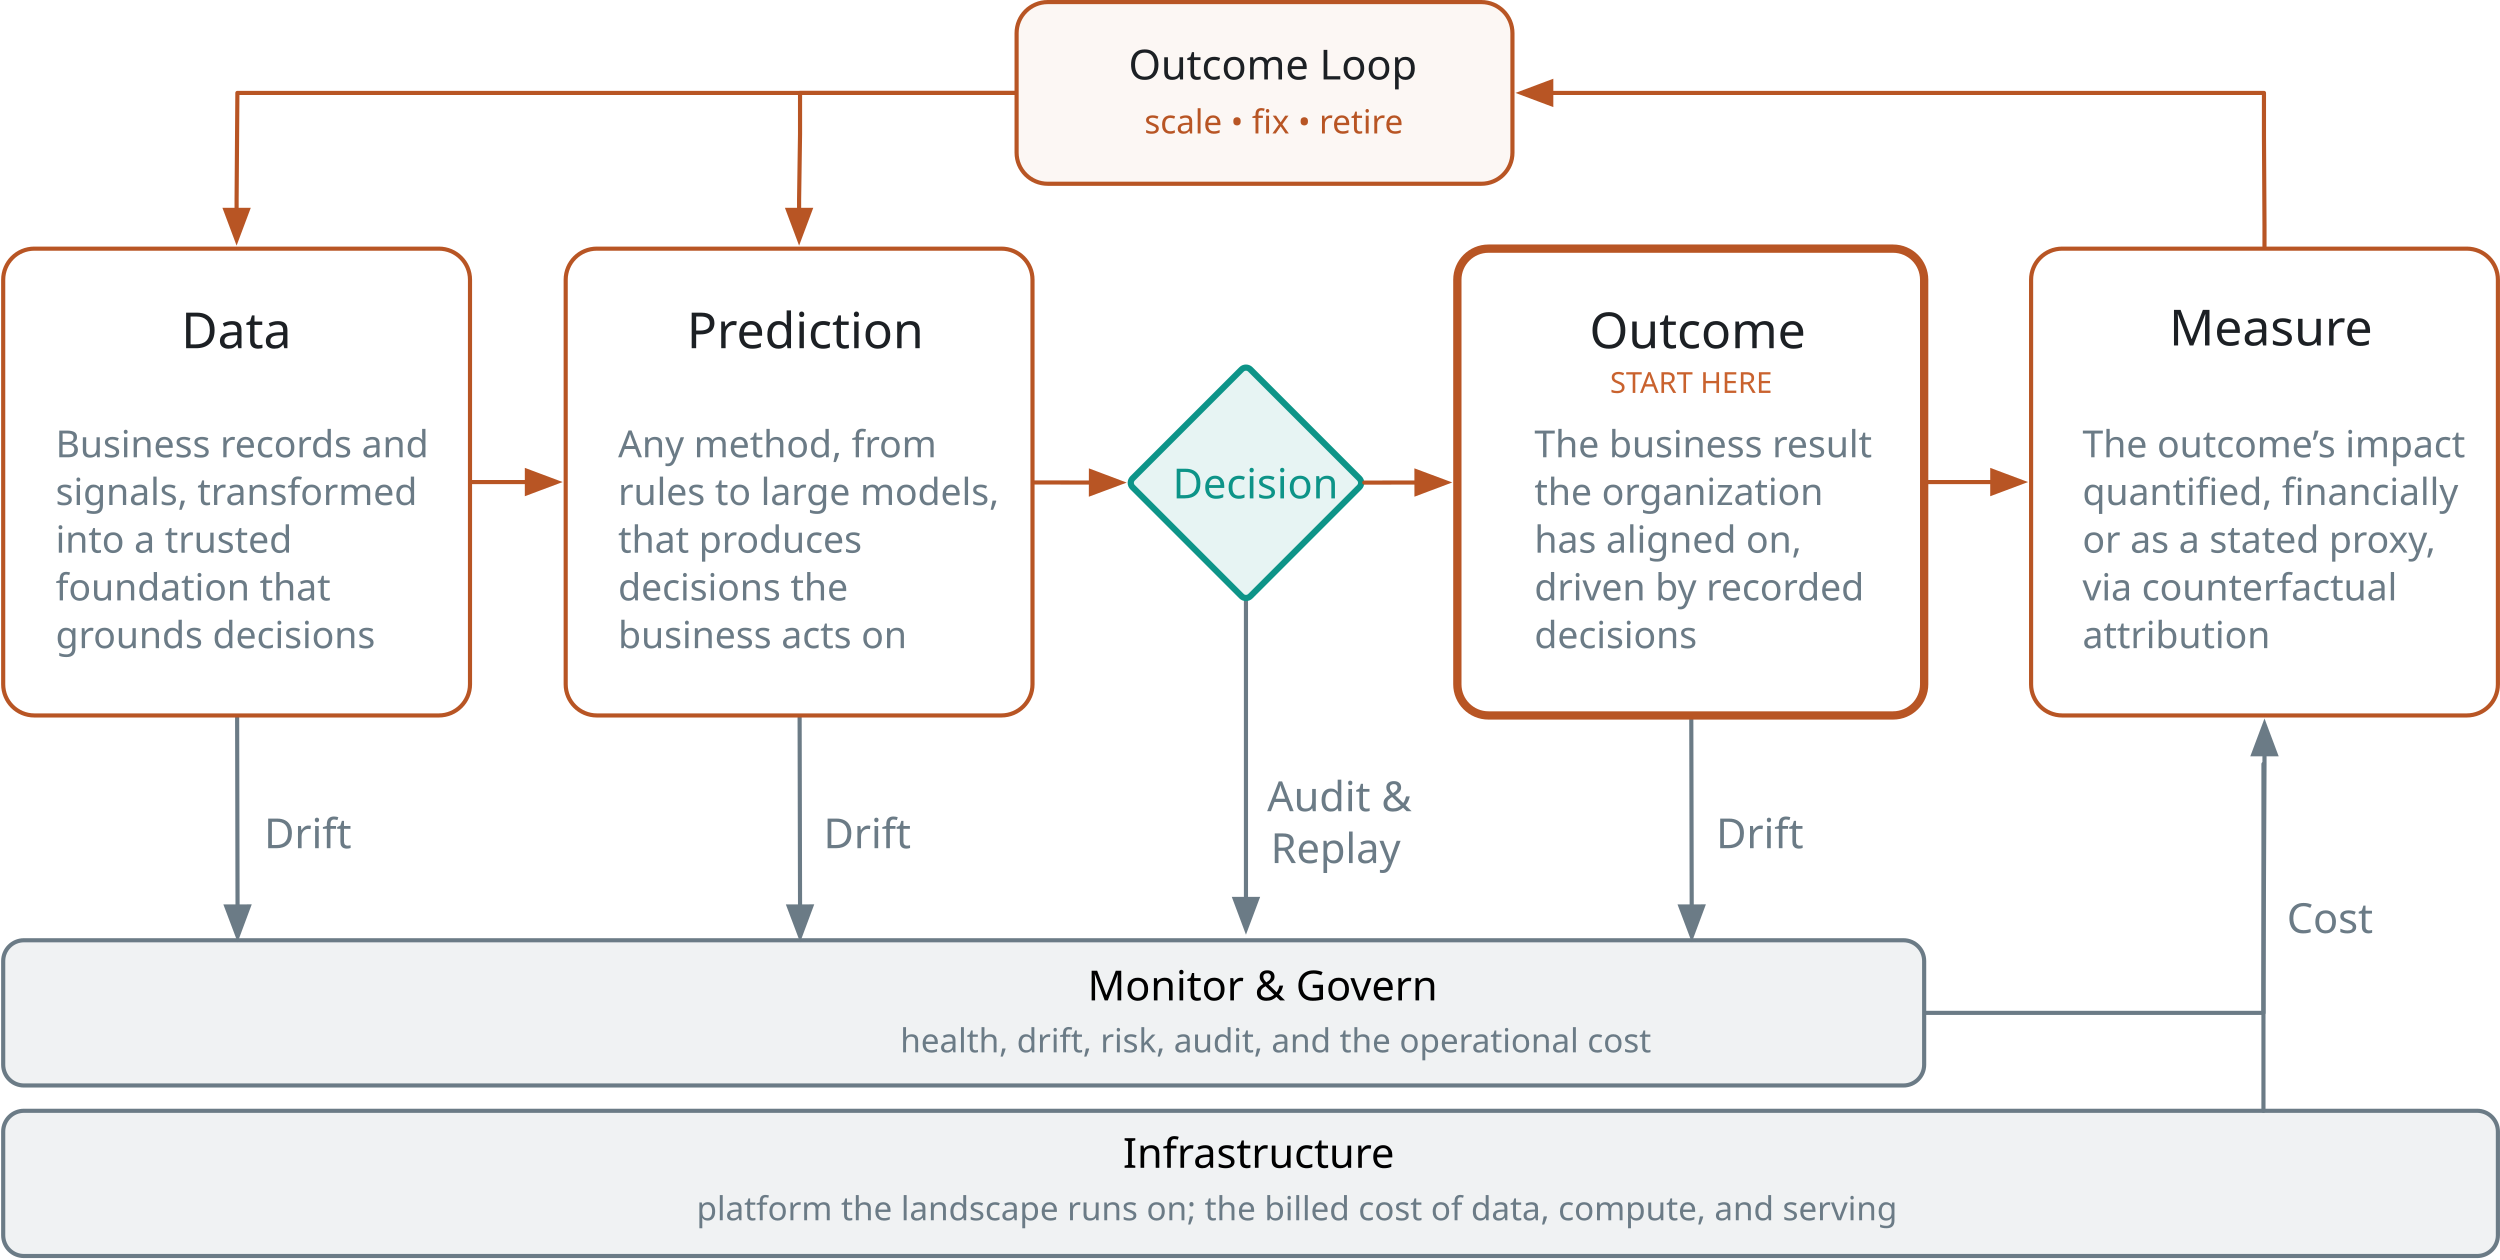
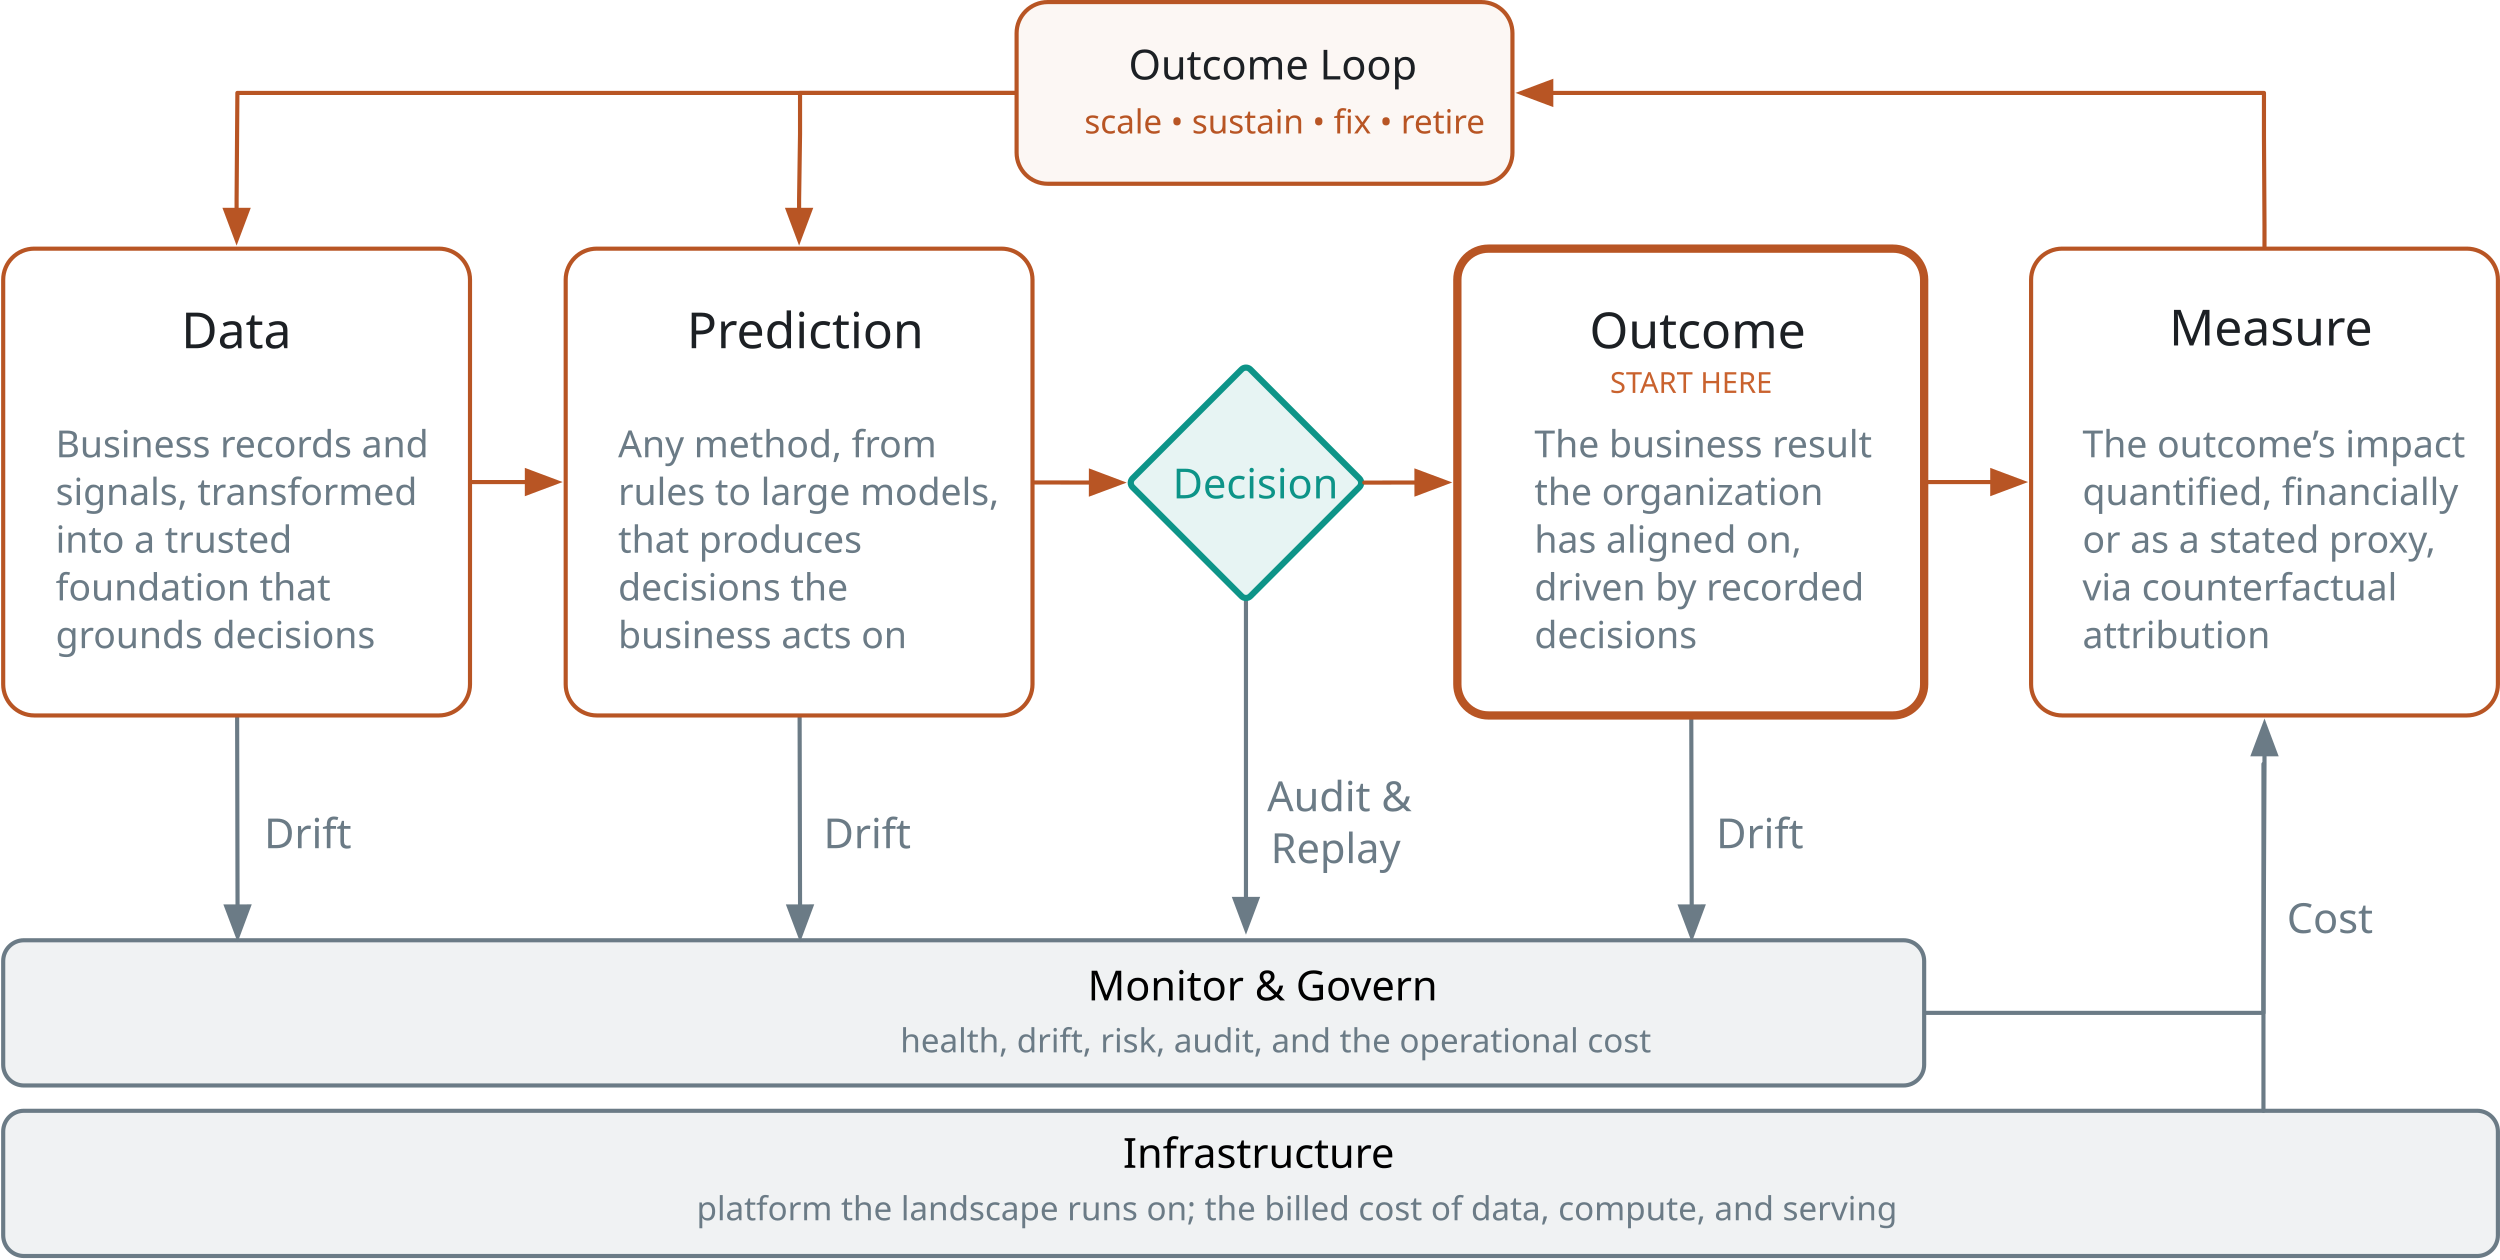
<svg xmlns="http://www.w3.org/2000/svg" version="1.1" viewBox="138 80 1205 607" width="1205" height="607">
  <defs>
    <marker orient="auto" overflow="visible" markerUnits="strokeWidth" id="FilledArrow_Marker" stroke-linejoin="miter" stroke-miterlimit="10" viewBox="-1 -4 10 8" markerWidth="10" markerHeight="8" color="#6b7b86">
      <g>
        <path d="M 7.2 0 L 0 -2.7 L 0 2.7 Z" fill="currentColor" stroke="currentColor" stroke-width="1" />
      </g>
    </marker>
    <marker orient="auto" overflow="visible" markerUnits="strokeWidth" id="FilledArrow_Marker_2" stroke-linejoin="miter" stroke-miterlimit="10" viewBox="-1 -4 10 8" markerWidth="10" markerHeight="8" color="#b85524">
      <g>
        <path d="M 7.2 0 L 0 -2.7 L 0 2.7 Z" fill="currentColor" stroke="currentColor" stroke-width="1" />
      </g>
    </marker>
  </defs>
-   <g id="Canvas_1" fill="none" stroke-opacity="1" stroke="none" stroke-dasharray="none" fill-opacity="1">
+   <g id="Canvas_1" fill-opacity="1" stroke="none" stroke-dasharray="none" fill="none" stroke-opacity="1">
    <g id="Canvas_1_Layer_1">
      <g id="Group_82">
        <g id="Line_87">
          <line x1="1228.986" y1="615.4" x2="1228.986" y2="448.246" stroke="#6b7b86" stroke-linecap="round" stroke-linejoin="round" stroke-width="2" />
        </g>
        <g id="Graphic_24">
          <path d="M 149.54 615.4 L 1331.986 615.4 C 1337.508 615.4 1341.986 619.877 1341.986 625.4 L 1341.986 675.4 C 1341.986 680.923 1337.508 685.4 1331.986 685.4 L 149.54 685.4 C 144.018 685.4 139.54 680.923 139.54 675.4 L 139.54 625.4 C 139.54 619.877 144.018 615.4 149.54 615.4 Z" fill="#6b7b86" fill-opacity=".1" />
          <path d="M 149.54 615.4 L 1331.986 615.4 C 1337.508 615.4 1341.986 619.877 1341.986 625.4 L 1341.986 675.4 C 1341.986 680.923 1337.508 685.4 1331.986 685.4 L 149.54 685.4 C 144.018 685.4 139.54 680.923 139.54 675.4 L 139.54 625.4 C 139.54 619.877 144.018 615.4 149.54 615.4 Z" stroke="#6b7b86" stroke-linecap="round" stroke-linejoin="round" stroke-width="2" />
        </g>
        <g id="Graphic_85">
          <text transform="translate(473.746 652.1726)" fill="#6b7b86">
            <tspan font-family="Outfit" font-size="16" fill="#6b7b86" x="0" y="16" xml:space="preserve">platform the landscape runs on; the billed cost of data, compute, and serving</tspan>
          </text>
        </g>
        <g id="Graphic_81">
          <text transform="translate(679.263 622.8902)" fill="black">
            <tspan font-family="Outfit" font-size="20" fill="black" x="0" y="20" xml:space="preserve">Infrastructure</tspan>
          </text>
        </g>
      </g>
      <g id="Graphic_89">
        <text transform="translate(1240.264 509.7001)" fill="#6b7b86">
          <tspan font-family="Outfit" font-size="20" fill="#6b7b86" x="0" y="20" xml:space="preserve">Cost</tspan>
        </text>
      </g>
      <g id="Group_78">
        <g id="Line_34">
          <path d="M 1066.443 568.204 L 1228.986 568.204 L 1228.986 555.242 L 1229.486 448.546 L 1229.486 443.546" marker-end="url(#FilledArrow_Marker)" stroke="#6b7b86" stroke-linecap="round" stroke-linejoin="round" stroke-width="2" />
        </g>
        <g id="Graphic_21">
          <path d="M 149.54 533.204 L 1055.443 533.204 C 1060.966 533.204 1065.443 537.681 1065.443 543.204 L 1065.443 593.204 C 1065.443 598.727 1060.966 603.204 1055.443 603.204 L 149.54 603.204 C 144.018 603.204 139.54 598.727 139.54 593.204 L 139.54 543.204 C 139.54 537.681 144.018 533.204 149.54 533.204 Z" fill="#6b7b86" fill-opacity=".1" />
          <path d="M 149.54 533.204 L 1055.443 533.204 C 1060.966 533.204 1065.443 537.681 1065.443 543.204 L 1065.443 593.204 C 1065.443 598.727 1060.966 603.204 1055.443 603.204 L 149.54 603.204 C 144.018 603.204 139.54 598.727 139.54 593.204 L 139.54 543.204 C 139.54 537.681 144.018 533.204 149.54 533.204 Z" stroke="#6b7b86" stroke-linecap="round" stroke-linejoin="round" stroke-width="2" />
        </g>
        <g id="Graphic_84">
          <text transform="translate(570.227 571.2234)" fill="#6b7b86">
            <tspan font-family="Outfit" font-size="16" fill="#6b7b86" x="1.72" y="16" xml:space="preserve">health, drift, risk, audit, and the operational cost </tspan>
          </text>
        </g>
        <g id="Graphic_77">
          <text transform="translate(662.233 542.1856)" fill="black">
            <tspan font-family="Outfit" font-size="20" fill="black" x="6536993e-19" y="20" xml:space="preserve">Monitor &amp; Govern</tspan>
          </text>
        </g>
      </g>
      <g id="Group_76">
        <g id="Graphic_6">
          <path d="M 1131.986 199.846 L 1326.986 199.846 C 1335.27 199.846 1341.986 206.562 1341.986 214.846 L 1341.986 409.846 C 1341.986 418.13 1335.27 424.846 1326.986 424.846 L 1131.986 424.846 C 1123.701 424.846 1116.986 418.13 1116.986 409.846 L 1116.986 214.846 C 1116.986 206.562 1123.701 199.846 1131.986 199.846 Z" stroke="#b85524" stroke-linecap="round" stroke-linejoin="round" stroke-width="2" />
        </g>
        <g id="Graphic_92">
          <text transform="translate(1141.756 282.3969)" fill="#6b7b86">
            <tspan font-family="Outfit" font-size="18" fill="#6b7b86" x="0" y="18" xml:space="preserve">The outcome’s impact </tspan>
            <tspan font-family="Outfit" font-size="18" fill="#6b7b86" x="0" y="41" xml:space="preserve">quantified, financially </tspan>
            <tspan font-family="Outfit" font-size="18" fill="#6b7b86" x="0" y="64" xml:space="preserve">or as a stated proxy, </tspan>
            <tspan font-family="Outfit" font-size="18" fill="#6b7b86" x="0" y="87" xml:space="preserve">via counterfactual </tspan>
            <tspan font-family="Outfit" font-size="18" fill="#6b7b86" x="0" y="110" xml:space="preserve">attribution</tspan>
          </text>
        </g>
        <g id="Graphic_10">
          <text transform="translate(1183.526 222.5071)" fill="#1c2024">
            <tspan font-family="Outfit" font-size="24" fill="#1c2024" x="0" y="24" xml:space="preserve">Measure</tspan>
          </text>
        </g>
      </g>
      <g id="Group_72">
        <g id="Graphic_40">
          <text transform="translate(965.1949 468.8462)" fill="#6b7b86">
            <tspan font-family="Outfit" font-size="20" fill="#6b7b86" x="0" y="20" xml:space="preserve">Drift</tspan>
          </text>
        </g>
        <g id="Line_33">
          <line x1="953.201" y1="426.846" x2="953.403" y2="516.915" marker-end="url(#FilledArrow_Marker)" stroke="#6b7b86" stroke-linecap="round" stroke-linejoin="round" stroke-width="2" />
        </g>
        <g id="Graphic_5">
          <path d="M 855.443 199.846 L 1050.443 199.846 C 1058.727 199.846 1065.443 206.562 1065.443 214.846 L 1065.443 409.846 C 1065.443 418.13 1058.727 424.846 1050.443 424.846 L 855.443 424.846 C 847.159 424.846 840.443 418.13 840.443 409.846 L 840.443 214.846 C 840.443 206.562 847.159 199.846 855.443 199.846 Z" stroke="#b85524" stroke-linecap="round" stroke-linejoin="round" stroke-width="4" />
        </g>
        <g id="Graphic_91">
          <text transform="translate(877.58 282.3969)" fill="#6b7b86">
            <tspan font-family="Outfit" font-size="18" fill="#6b7b86" x="0" y="18" xml:space="preserve">The business result </tspan>
            <tspan font-family="Outfit" font-size="18" fill="#6b7b86" x="0" y="41" xml:space="preserve">the organization </tspan>
            <tspan font-family="Outfit" font-size="18" fill="#6b7b86" x="0" y="64" xml:space="preserve">has aligned on, </tspan>
            <tspan font-family="Outfit" font-size="18" fill="#6b7b86" x="0" y="87" xml:space="preserve">driven by recorded </tspan>
            <tspan font-family="Outfit" font-size="18" fill="#6b7b86" x="0" y="110" xml:space="preserve">decisions</tspan>
          </text>
        </g>
        <g id="Graphic_71">
          <text transform="translate(914.0119 255.3891)" fill="#c9622e">
            <tspan font-family="Outfit" font-size="14" fill="#c9622e" x="48316906e-20" y="14" xml:space="preserve">START HERE</tspan>
          </text>
        </g>
        <g id="Graphic_69">
          <text transform="translate(904.1229 223.8461)" fill="#1c2024">
            <tspan font-family="Outfit" font-size="24" fill="#1c2024" x="0" y="24" xml:space="preserve">Outcome</tspan>
          </text>
        </g>
      </g>
      <g id="Group_74">
        <g id="Graphic_83">
          <text transform="translate(748.7758 450.9906)" fill="#6b7b86">
            <tspan font-family="Outfit" font-size="20" fill="#6b7b86" x="0" y="20" xml:space="preserve">Audit &amp;</tspan>
            <tspan font-family="Outfit" font-size="20" fill="#6b7b86" x="1.72" y="45" xml:space="preserve">Replay</tspan>
          </text>
        </g>
        <g id="Line_42">
          <line x1="738.553" y1="369.739" x2="738.553" y2="513.283" marker-end="url(#FilledArrow_Marker)" stroke="#6b7b86" stroke-linecap="round" stroke-linejoin="round" stroke-width="2" />
        </g>
        <g id="Graphic_18">
          <path d="M 740.674 258.067 L 793.199 310.592 C 794.371 311.764 794.371 313.663 793.199 314.835 L 740.674 367.36 C 739.503 368.532 737.603 368.532 736.431 367.36 L 683.906 314.835 C 682.735 313.663 682.735 311.764 683.906 310.592 L 736.431 258.067 C 737.603 256.895 739.503 256.895 740.674 258.067 Z" fill="#0d9488" fill-opacity=".1" />
          <path d="M 740.674 258.067 L 793.199 310.592 C 794.371 311.764 794.371 313.663 793.199 314.835 L 740.674 367.36 C 739.503 368.532 737.603 368.532 736.431 367.36 L 683.906 314.835 C 682.735 313.663 682.735 311.764 683.906 310.592 L 736.431 258.067 C 737.603 256.895 739.503 256.895 740.674 258.067 Z" stroke="#0d9488" stroke-linecap="round" stroke-linejoin="round" stroke-width="3" />
        </g>
        <g id="Graphic_73">
          <text transform="translate(703.223 300.2135)" fill="#0d9488">
            <tspan font-family="Outfit" font-size="20" fill="#0d9488" x="8668621e-19" y="20" xml:space="preserve">Decision</tspan>
          </text>
        </g>
      </g>
      <g id="Group_79">
        <g id="Graphic_39">
          <text transform="translate(534.9641 468.8462)" fill="#6b7b86">
            <tspan font-family="Outfit" font-size="20" fill="#6b7b86" x="0" y="20" xml:space="preserve">Drift</tspan>
          </text>
        </g>
        <g id="Line_32">
          <line x1="523.418" y1="425.846" x2="523.623" y2="516.915" marker-end="url(#FilledArrow_Marker)" stroke="#6b7b86" stroke-linecap="round" stroke-linejoin="round" stroke-width="2" />
        </g>
        <g id="Graphic_3">
          <path d="M 425.663 199.846 L 620.663 199.846 C 628.947 199.846 635.663 206.562 635.663 214.846 L 635.663 409.846 C 635.663 418.13 628.947 424.846 620.663 424.846 L 425.663 424.846 C 417.378 424.846 410.663 418.13 410.663 409.846 L 410.663 214.846 C 410.663 206.562 417.378 199.846 425.663 199.846 Z" stroke="#b85524" stroke-linecap="round" stroke-linejoin="round" stroke-width="2" />
        </g>
        <g id="Graphic_90">
          <text transform="translate(435.9327 282.3969)" fill="#6b7b86">
            <tspan font-family="Outfit" font-size="18" fill="#6b7b86" x="0" y="18" xml:space="preserve">Any method, from </tspan>
            <tspan font-family="Outfit" font-size="18" fill="#6b7b86" x="0" y="41" xml:space="preserve">rules to large models, </tspan>
            <tspan font-family="Outfit" font-size="18" fill="#6b7b86" x="0" y="64" xml:space="preserve">that produces </tspan>
            <tspan font-family="Outfit" font-size="18" fill="#6b7b86" x="0" y="87" xml:space="preserve">decisions the </tspan>
            <tspan font-family="Outfit" font-size="18" fill="#6b7b86" x="0" y="110" xml:space="preserve">business acts on</tspan>
          </text>
        </g>
        <g id="Graphic_66">
          <text transform="translate(469.0626 223.8461)" fill="#1c2024">
            <tspan font-family="Outfit" font-size="24" fill="#1c2024" x="35527137e-20" y="24" xml:space="preserve">Prediction</tspan>
          </text>
        </g>
      </g>
      <g id="Group_80">
        <g id="Graphic_38">
          <text transform="translate(265.32 468.8462)" fill="#6b7b86">
            <tspan font-family="Outfit" font-size="20" fill="#6b7b86" x="0" y="20" xml:space="preserve">Drift</tspan>
          </text>
        </g>
        <g id="Line_31">
          <line x1="252.296" y1="425.846" x2="252.501" y2="516.915" marker-end="url(#FilledArrow_Marker)" stroke="#6b7b86" stroke-linecap="round" stroke-linejoin="round" stroke-width="2" />
        </g>
        <g id="Graphic_2">
          <path d="M 154.54 199.846 L 349.54 199.846 C 357.825 199.846 364.54 206.562 364.54 214.846 L 364.54 409.846 C 364.54 418.13 357.825 424.846 349.54 424.846 L 154.54 424.846 C 146.256 424.846 139.54 418.13 139.54 409.846 L 139.54 214.846 C 139.54 206.562 146.256 199.846 154.54 199.846 Z" stroke="#b85524" stroke-linecap="round" stroke-linejoin="round" stroke-width="2" />
        </g>
        <g id="Graphic_88">
          <text transform="translate(164.8106 282.3969)" fill="#6b7b86">
            <tspan font-family="Outfit" font-size="18" fill="#6b7b86" x="0" y="18" xml:space="preserve">Business records and </tspan>
            <tspan font-family="Outfit" font-size="18" fill="#6b7b86" x="0" y="41" xml:space="preserve">signals, transformed </tspan>
            <tspan font-family="Outfit" font-size="18" fill="#6b7b86" x="0" y="64" xml:space="preserve">into a trusted </tspan>
            <tspan font-family="Outfit" font-size="18" fill="#6b7b86" x="0" y="87" xml:space="preserve">foundation that </tspan>
            <tspan font-family="Outfit" font-size="18" fill="#6b7b86" x="0" y="110" xml:space="preserve">grounds decisions</tspan>
          </text>
        </g>
        <g id="Graphic_63">
          <text transform="translate(225.3724 223.8461)" fill="#1c2024">
            <tspan font-family="Outfit" font-size="24" fill="#1c2024" x="0" y="24" xml:space="preserve">Data</tspan>
          </text>
        </g>
      </g>
      <g id="Group_75">
        <g id="Graphic_46">
          <path d="M 643 81 L 852 81 C 860.284 81 867 87.716 867 96 L 867 153.575 C 867 161.859 860.284 168.575 852 168.575 L 643 168.575 C 634.716 168.575 628 161.859 628 153.575 L 628 96 C 628 87.716 634.716 81 643 81 Z" fill="#b85524" fill-opacity=".05" />
          <path d="M 643 81 L 852 81 C 860.284 81 867 87.716 867 96 L 867 153.575 C 867 161.859 860.284 168.575 852 168.575 L 643 168.575 C 634.716 168.575 628 161.859 628 153.575 L 628 96 C 628 87.716 634.716 81 643 81 Z" stroke="#b85524" stroke-linecap="round" stroke-linejoin="round" stroke-width="2" />
        </g>
        <g id="Graphic_57">
-           <text transform="translate(687.932 128.3237)" fill="#b85524">
-             <tspan font-family="Outfit" font-size="16" fill="#b85524" x="1.664" y="16" xml:space="preserve">scale • fix • retire </tspan>
+           <text transform="translate(659.012 128.3237)" fill="#b85524">
+             <tspan font-family="Outfit" font-size="16" fill="#b85524" x="1.664" y="16" xml:space="preserve">scale • sustain • fix • retire </tspan>
          </text>
        </g>
        <g id="Graphic_54">
          <text transform="translate(681.96 98.30631)" fill="#1c2024">
            <tspan font-family="Outfit" font-size="20" fill="#1c2024" x="881073e-18" y="20" xml:space="preserve">Outcome Loop</tspan>
          </text>
        </g>
      </g>
      <g id="Line_27">
        <line x1="365.54" y1="312.346" x2="391.963" y2="312.346" marker-end="url(#FilledArrow_Marker_2)" stroke="#b85524" stroke-linecap="round" stroke-linejoin="round" stroke-width="2" />
      </g>
      <g id="Line_28">
        <line x1="1067.443" y1="312.346" x2="1098.286" y2="312.346" marker-end="url(#FilledArrow_Marker_2)" stroke="#b85524" stroke-linecap="round" stroke-linejoin="round" stroke-width="2" />
      </g>
      <g id="Line_29">
        <line x1="636.663" y1="312.54" x2="663.828" y2="312.586" marker-end="url(#FilledArrow_Marker_2)" stroke="#b85524" stroke-linecap="round" stroke-linejoin="round" stroke-width="2" />
      </g>
      <g id="Line_30">
        <line x1="795.577" y1="312.616" x2="820.743" y2="312.573" marker-end="url(#FilledArrow_Marker_2)" stroke="#b85524" stroke-linecap="round" stroke-linejoin="round" stroke-width="2" />
      </g>
      <g id="Line_48">
        <path d="M 1229.486 198.846 L 1229.486 188.846 L 1229.233 145.828 L 1229.233 124.787 L 885.7 124.787" marker-end="url(#FilledArrow_Marker_2)" stroke="#b85524" stroke-linecap="round" stroke-linejoin="round" stroke-width="2" />
      </g>
      <g id="Line_49">
        <path d="M 627 124.787 L 523.619 124.787 L 523.619 144.621 L 523.163 176.146 L 523.163 181.146" marker-end="url(#FilledArrow_Marker_2)" stroke="#b85524" stroke-linecap="round" stroke-linejoin="round" stroke-width="2" />
      </g>
      <g id="Line_50">
        <path d="M 627 124.787 L 252.416 124.787 L 252.04 176.146 L 252.04 181.146" marker-end="url(#FilledArrow_Marker_2)" stroke="#b85524" stroke-linecap="round" stroke-linejoin="round" stroke-width="2" />
      </g>
    </g>
  </g>
</svg>
